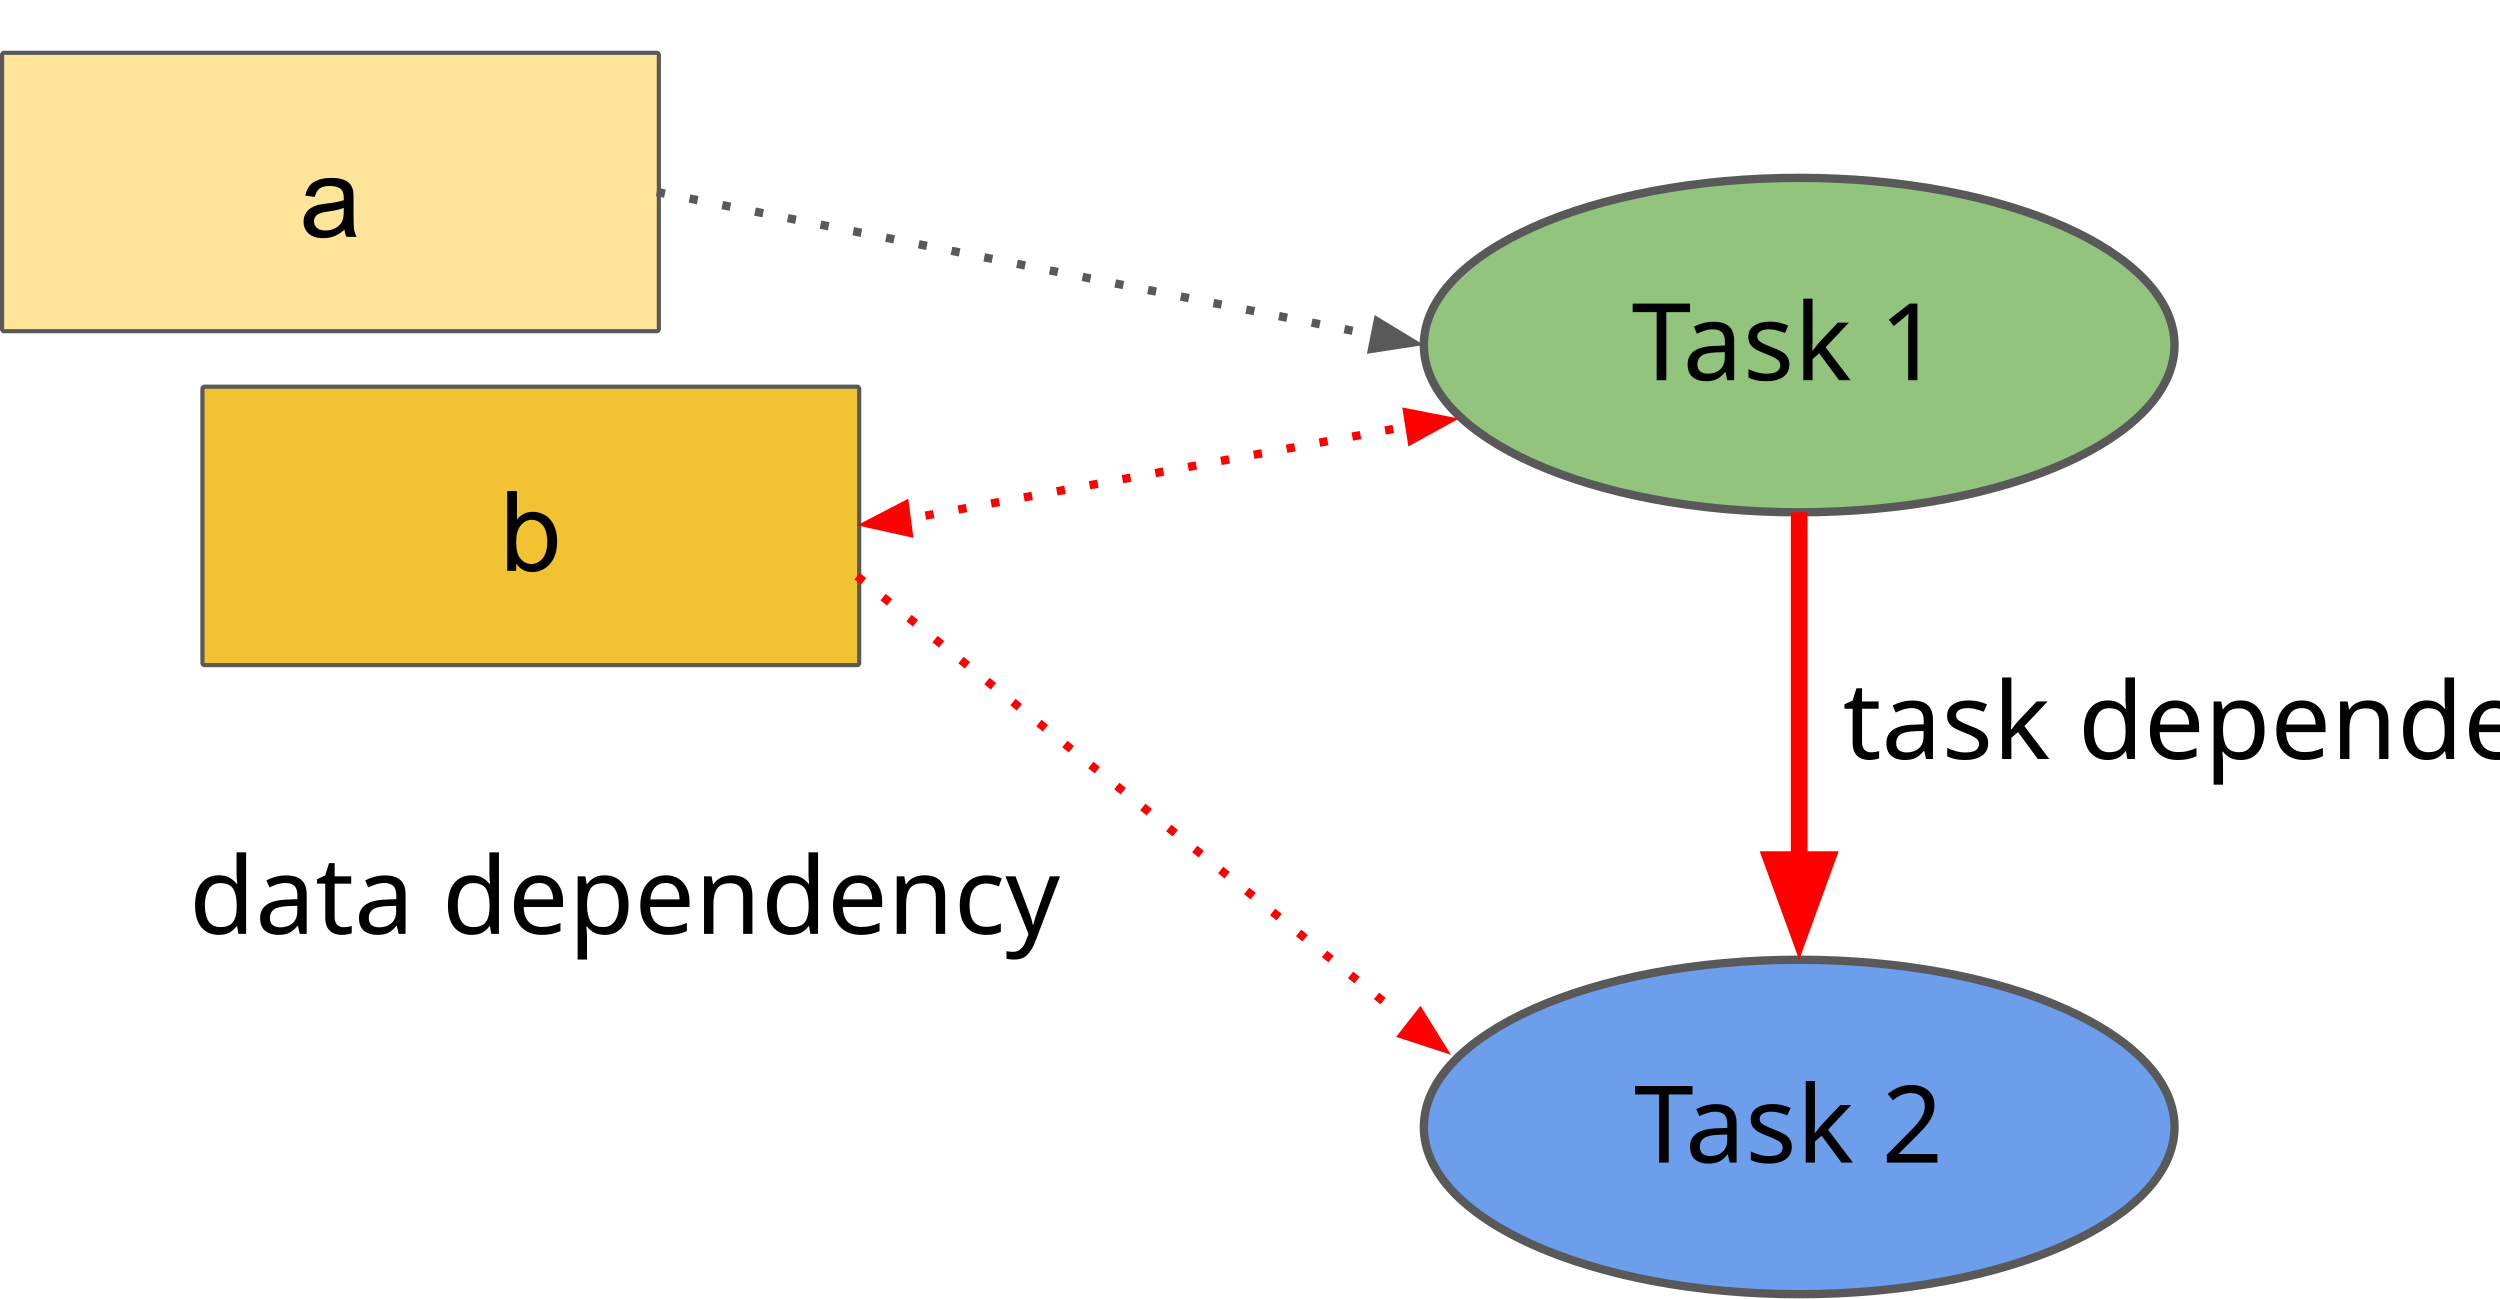
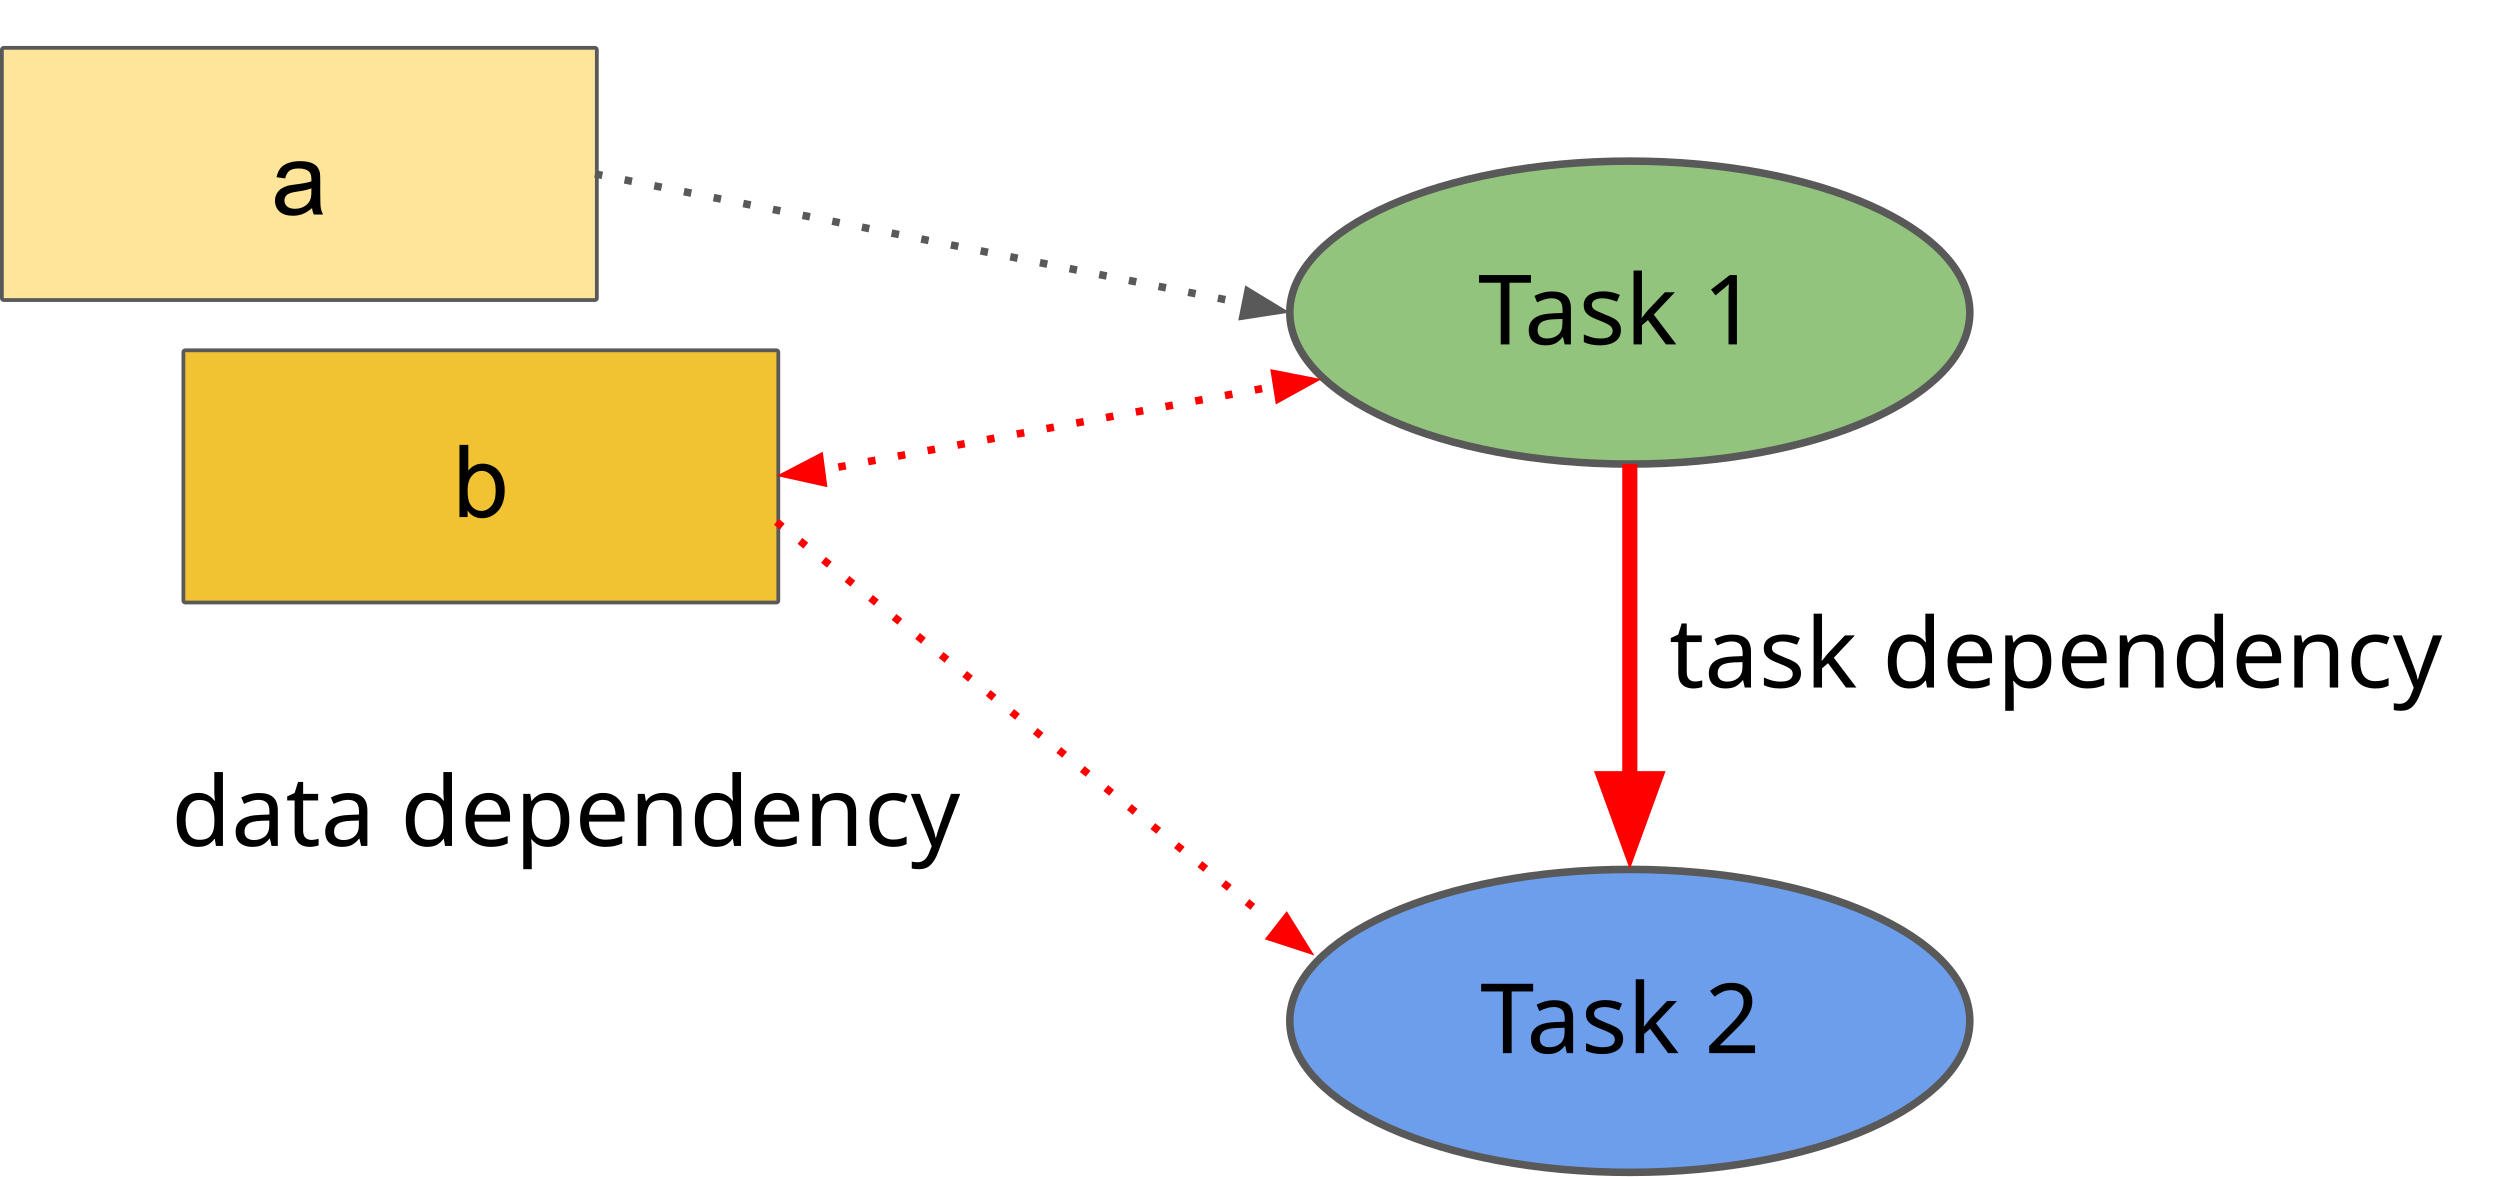
- <svg xmlns="http://www.w3.org/2000/svg" version="1.1" viewBox="0 0 299.476 155.531" fill="none" stroke="none" stroke-linecap="square" stroke-miterlimit="10" id="svg209" width="299.476" height="155.531">
+ <svg xmlns="http://www.w3.org/2000/svg" version="1.1" viewBox="0 0 330.598 155.531" fill="none" stroke="none" stroke-linecap="square" stroke-miterlimit="10" id="svg209" width="330.598" height="155.531">
  <defs id="defs213" />
  <clipPath id="g24d203dcf6_0_410.0">
    <path d="M 0,0 H 960 V 540 H 0 Z" clip-rule="nonzero" id="path2" />
  </clipPath>
  <path fill="#93c47d" d="m 170.563,41.336 v 0 c 0,-11.063 20.13,-20.031 44.961,-20.031 v 0 c 24.831,0 44.961,8.968 44.961,20.031 v 0 c 0,11.063 -20.13,20.031 -44.961,20.031 v 0 c -24.831,0 -44.961,-8.968 -44.961,-20.031 z" fill-rule="evenodd" id="path89" />
  <path stroke="#595959" stroke-width="1" stroke-linejoin="round" stroke-linecap="butt" d="m 170.563,41.336 v 0 c 0,-11.063 20.13,-20.031 44.961,-20.031 v 0 c 24.831,0 44.961,8.968 44.961,20.031 v 0 c 0,11.063 -20.13,20.031 -44.961,20.031 v 0 c -24.831,0 -44.961,-8.968 -44.961,-20.031 z" fill-rule="evenodd" id="path91" />
  <path fill="#eeeeee" d="M 0.5,6.575 H 78.673 V 39.425 H 0.5 Z" fill-rule="evenodd" id="path93" />
  <path stroke="#595959" stroke-width="1" stroke-linejoin="round" stroke-linecap="butt" d="M 0.5,6.575 H 78.673 V 39.425 H 0.5 Z" fill-rule="evenodd" id="path95" />
  <path fill="#000000" fill-opacity="0" d="m 170.56,24.911 h 89.921 v 32.85 H 170.56 Z" fill-rule="evenodd" id="path97" />
  <path fill="#ffe599" d="M 0.5,6.575 H 78.673 V 39.425 H 0.5 Z" fill-rule="evenodd" id="path101" />
  <path fill="#000000" d="m 41.271,27.515 q -0.656,0.562 -1.266,0.797 -0.594,0.219 -1.281,0.219 -1.141,0 -1.75,-0.547 -0.609,-0.562 -0.609,-1.438 0,-0.5 0.219,-0.922 0.234,-0.422 0.609,-0.672 0.375,-0.25 0.844,-0.391 0.344,-0.078 1.047,-0.172 1.422,-0.172 2.094,-0.406 0,-0.234 0,-0.297 0,-0.719 -0.328,-1.016 -0.453,-0.391 -1.344,-0.391 -0.812,0 -1.219,0.297 -0.391,0.281 -0.578,1.016 l -1.141,-0.156 q 0.156,-0.734 0.516,-1.188 0.359,-0.453 1.031,-0.688 0.672,-0.25 1.562,-0.25 0.891,0 1.438,0.203 0.562,0.203 0.812,0.531 0.266,0.312 0.375,0.797 0.047,0.297 0.047,1.078 v 1.562 q 0,1.625 0.078,2.062 0.078,0.438 0.297,0.828 H 41.505 Q 41.318,28.015 41.271,27.515 Z m -0.094,-2.609 q -0.641,0.266 -1.922,0.438 -0.719,0.109 -1.016,0.25 -0.297,0.125 -0.469,0.375 -0.156,0.25 -0.156,0.547 0,0.469 0.344,0.781 0.359,0.312 1.047,0.312 0.672,0 1.203,-0.297 0.531,-0.297 0.781,-0.812 0.188,-0.391 0.188,-1.172 z" fill-rule="nonzero" id="path103" />
  <path fill="#eeeeee" d="m 24.5,46.575 h 78.173 V 79.425 H 24.5 Z" fill-rule="evenodd" id="path105" />
  <path stroke="#595959" stroke-width="1" stroke-linejoin="round" stroke-linecap="butt" d="m 24.5,46.575 h 78.173 V 79.425 H 24.5 Z" fill-rule="evenodd" id="path107" />
  <path fill="#f1c232" d="m 24.5,46.575 h 78.173 V 79.425 H 24.5 Z" fill-rule="evenodd" id="path109" />
  <path fill="#000000" d="m 61.834,68.375 h -1.078 v -9.547 h 1.172 v 3.406 q 0.734,-0.922 1.891,-0.922 0.641,0 1.203,0.266 0.578,0.25 0.938,0.719 0.375,0.453 0.578,1.109 0.203,0.656 0.203,1.406 0,1.781 -0.875,2.75 -0.875,0.969 -2.109,0.969 -1.219,0 -1.922,-1.016 z m 0,-3.5 q 0,1.234 0.328,1.781 0.562,0.906 1.5,0.906 0.766,0 1.328,-0.656 0.562,-0.672 0.562,-2 0,-1.344 -0.547,-1.984 -0.531,-0.656 -1.297,-0.656 -0.766,0 -1.328,0.672 -0.547,0.672 -0.547,1.938 z" fill-rule="nonzero" id="path111" />
  <path fill="#6d9eeb" d="m 170.563,135 v 0 c 0,-11.063 20.13,-20.031 44.961,-20.031 v 0 c 24.831,0 44.961,8.968 44.961,20.031 v 0 c 0,11.063 -20.13,20.031 -44.961,20.031 v 0 C 190.693,155.031 170.563,146.063 170.563,135 Z" fill-rule="evenodd" id="path113" />
  <path stroke="#595959" stroke-width="1" stroke-linejoin="round" stroke-linecap="butt" d="m 170.563,135 v 0 c 0,-11.063 20.13,-20.031 44.961,-20.031 v 0 c 24.831,0 44.961,8.968 44.961,20.031 v 0 c 0,11.063 -20.13,20.031 -44.961,20.031 v 0 C 190.693,155.031 170.563,146.063 170.563,135 Z" fill-rule="evenodd" id="path115" />
  <path fill="#000000" fill-opacity="0" d="m 170.025,118.575 h 91.906 v 32.85 H 170.025 Z" fill-rule="evenodd" id="path117" />
  <path fill="#000000" fill-opacity="0" d="m 78.673,23 91.906,18.331" fill-rule="evenodd" id="path129" />
  <path stroke="#595959" stroke-width="1" stroke-linejoin="round" stroke-linecap="butt" stroke-dasharray="1, 3" d="m 78.673,23 86.021,17.157" fill-rule="evenodd" id="path131" />
  <path fill="#595959" stroke="#595959" stroke-width="1" stroke-linecap="butt" d="m 164.372,41.777 4.774,-0.732 -4.127,-2.507 z" fill-rule="evenodd" id="path133" />
  <path fill="#000000" fill-opacity="0" d="m 102.673,63 79.937,-8.094" fill-rule="evenodd" id="path135" />
  <path fill="#000000" fill-opacity="0" d="m 78.673,135 h 91.906" fill-rule="evenodd" id="path143" />
  <path fill="#000000" fill-opacity="0" d="m 215.524,61.367 v 53.606" fill-rule="evenodd" id="path149" />
  <path fill="#000000" fill-opacity="0" d="m 88.806,0 h 84.819 V 32.85 H 88.806 Z" fill-rule="evenodd" id="path191" />
  <path fill="#000000" fill-opacity="0" d="m 112.057,52.129 h 96.094 v 32.85 h -96.094 z" fill-rule="evenodd" id="path195" />
  <path fill="#000000" fill-opacity="0" d="m 82.207,110.575 h 84.819 v 32.85 H 82.207 Z" fill-rule="evenodd" id="path199" />
  <path stroke="#595959" stroke-width="1" stroke-linejoin="round" stroke-linecap="butt" stroke-dasharray="1, 3" d="M 106.926,62.499 169.698,50.871" fill-rule="evenodd" id="path875" style="stroke:#ff0000;stroke-opacity:1" />
  <path fill="#595959" stroke="#595959" stroke-width="1" stroke-linecap="butt" d="m 169.094,52.701 4.227,-2.336 -4.739,-0.928 z" fill-rule="evenodd" id="path877" style="fill:#ff0000;fill-opacity:1;stroke:#ff0000;stroke-opacity:1" />
  <path fill="#000000" fill-opacity="0" d="M 215.524,61.367 V 114.974" fill-rule="evenodd" id="path149-3" />
  <path stroke="#ff0000" stroke-width="2" stroke-linejoin="round" stroke-linecap="butt" d="M 215.524,61.367 V 102.974" fill-rule="evenodd" id="path151" />
  <path fill="#ff0000" stroke="#ff0000" stroke-width="2" stroke-linecap="butt" d="m 212.22,102.974 3.303,9.076 3.303,-9.076 z" fill-rule="evenodd" id="path153" />
  <text xml:space="preserve" style="font-style:normal;font-weight:normal;font-size:12.845px;line-height:1.25;font-family:sans-serif;letter-spacing:0px;word-spacing:0px;fill:#000000;fill-opacity:1;stroke:none;stroke-width:1" x="195.455" y="45.544" id="text882">
    <tspan id="tspan880" x="195.455" y="45.544" style="stroke-width:1">Task 1</tspan>
  </text>
  <text xml:space="preserve" style="font-style:normal;font-weight:normal;font-size:12.845px;line-height:1.25;font-family:sans-serif;letter-spacing:0px;word-spacing:0px;fill:#000000;fill-opacity:1;stroke:none;stroke-width:1" x="195.742" y="139.265" id="text886">
    <tspan id="tspan884" x="195.742" y="139.265" style="stroke-width:1">Task 2</tspan>
  </text>
  <path stroke="#595959" stroke-width="1" stroke-linejoin="round" stroke-linecap="butt" stroke-dasharray="1, 3" d="m 102.671,69.013 65.044,52.563" fill-rule="evenodd" id="path906" style="stroke:#ff0000;stroke-opacity:1" />
  <path fill="#595959" stroke="#595959" stroke-width="1" stroke-linecap="butt" d="m 168.077,123.955 4.59,1.501 -2.551,-4.1 z" fill-rule="evenodd" id="path908" style="fill:#ff0000;fill-opacity:1;stroke:#ff0000;stroke-opacity:1" />
  <path fill="#595959" stroke="#595959" stroke-width="1" stroke-linecap="butt" d="m 108.399,60.511 -4.285,2.228 4.714,1.047 z" fill-rule="evenodd" id="path910" style="fill:#ff0000;fill-opacity:1;stroke:#ff0000;stroke-opacity:1" />
  <text xml:space="preserve" style="font-style:normal;font-weight:normal;font-size:12.845px;line-height:1.25;font-family:sans-serif;letter-spacing:0px;word-spacing:0px;fill:#000000;fill-opacity:1;stroke:none;stroke-width:1" x="220.742" y="90.917" id="text914">
    <tspan x="220.742" y="90.917" style="stroke-width:1" id="tspan868">task dependency</tspan>
  </text>
  <text xml:space="preserve" style="font-style:normal;font-weight:normal;font-size:12.845px;line-height:1.25;font-family:sans-serif;letter-spacing:0px;word-spacing:0px;fill:#000000;fill-opacity:1;stroke:none;stroke-width:1" x="22.668" y="111.867" id="text874">
    <tspan x="22.668" y="111.867" style="stroke-width:1" id="tspan872">data dependency</tspan>
  </text>
</svg>
